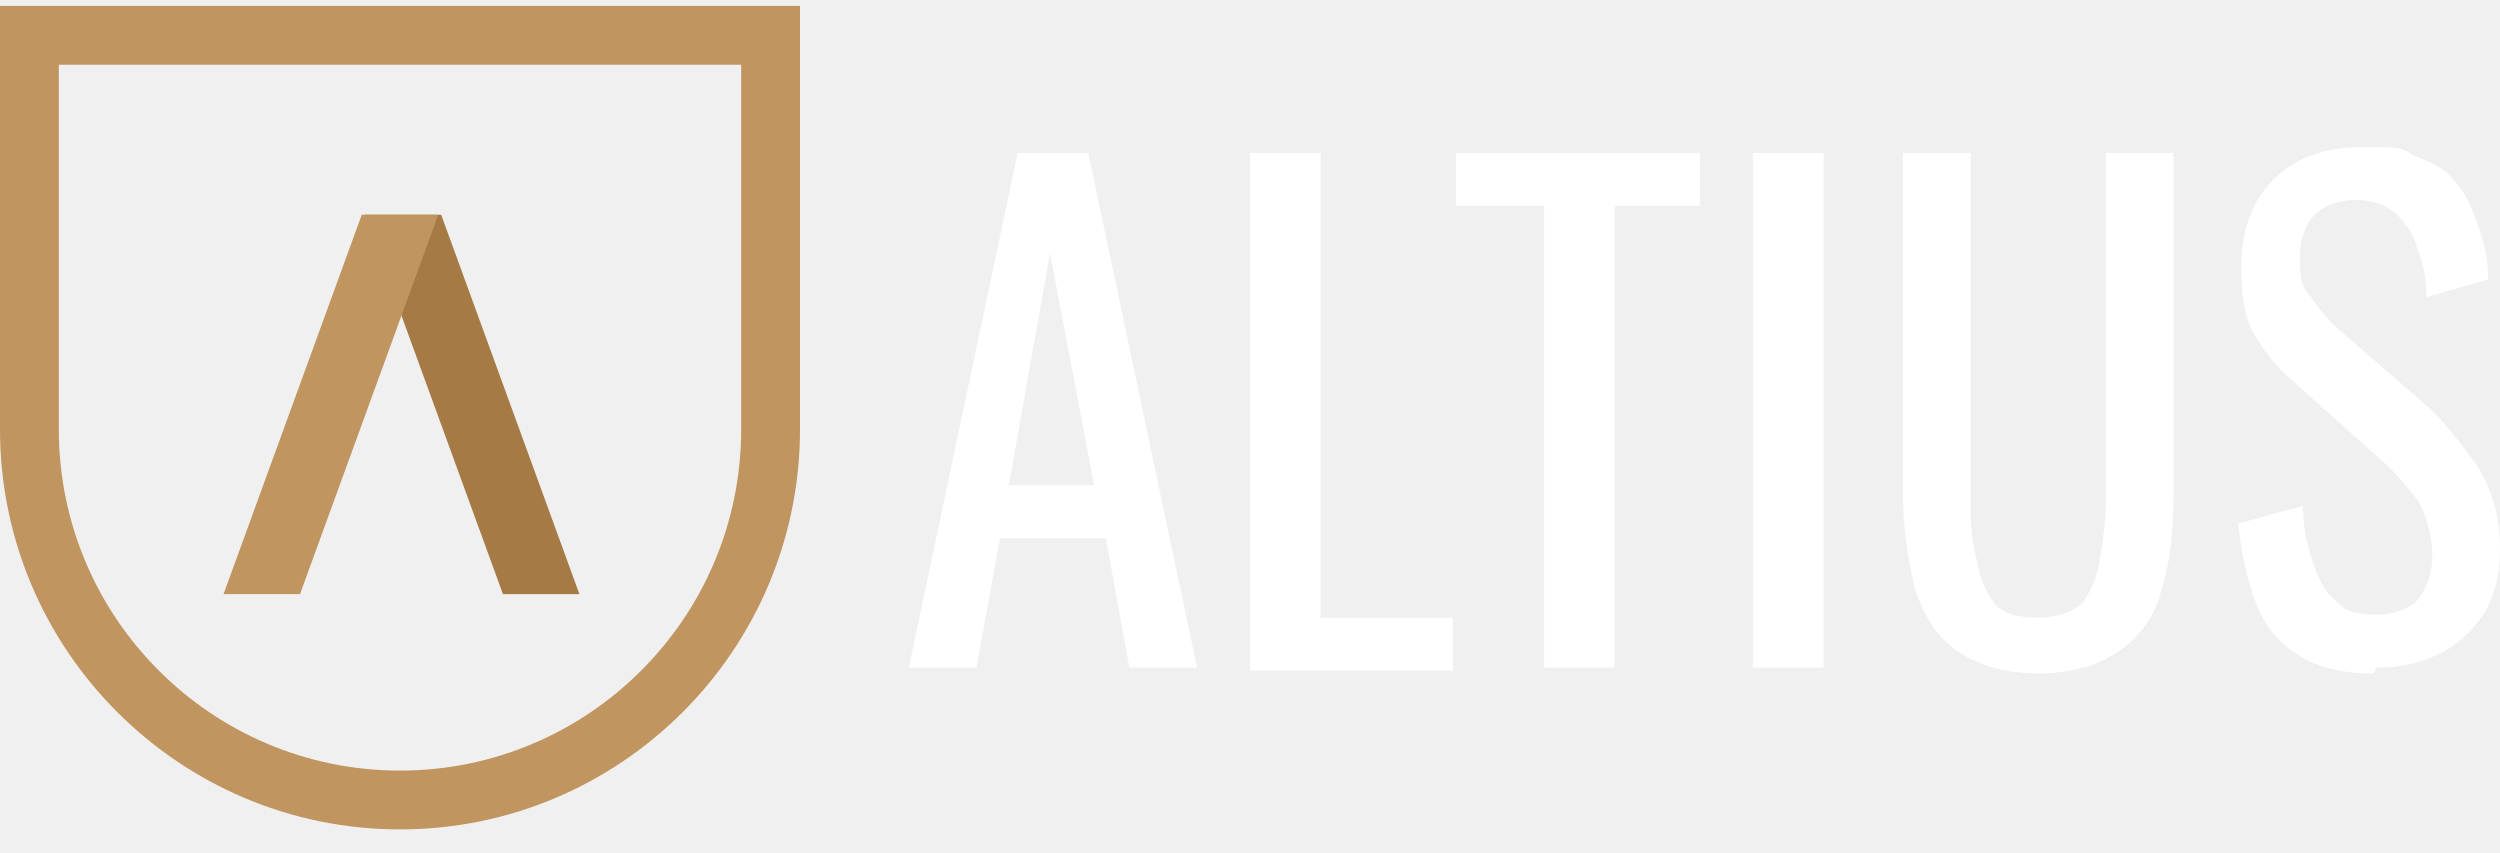
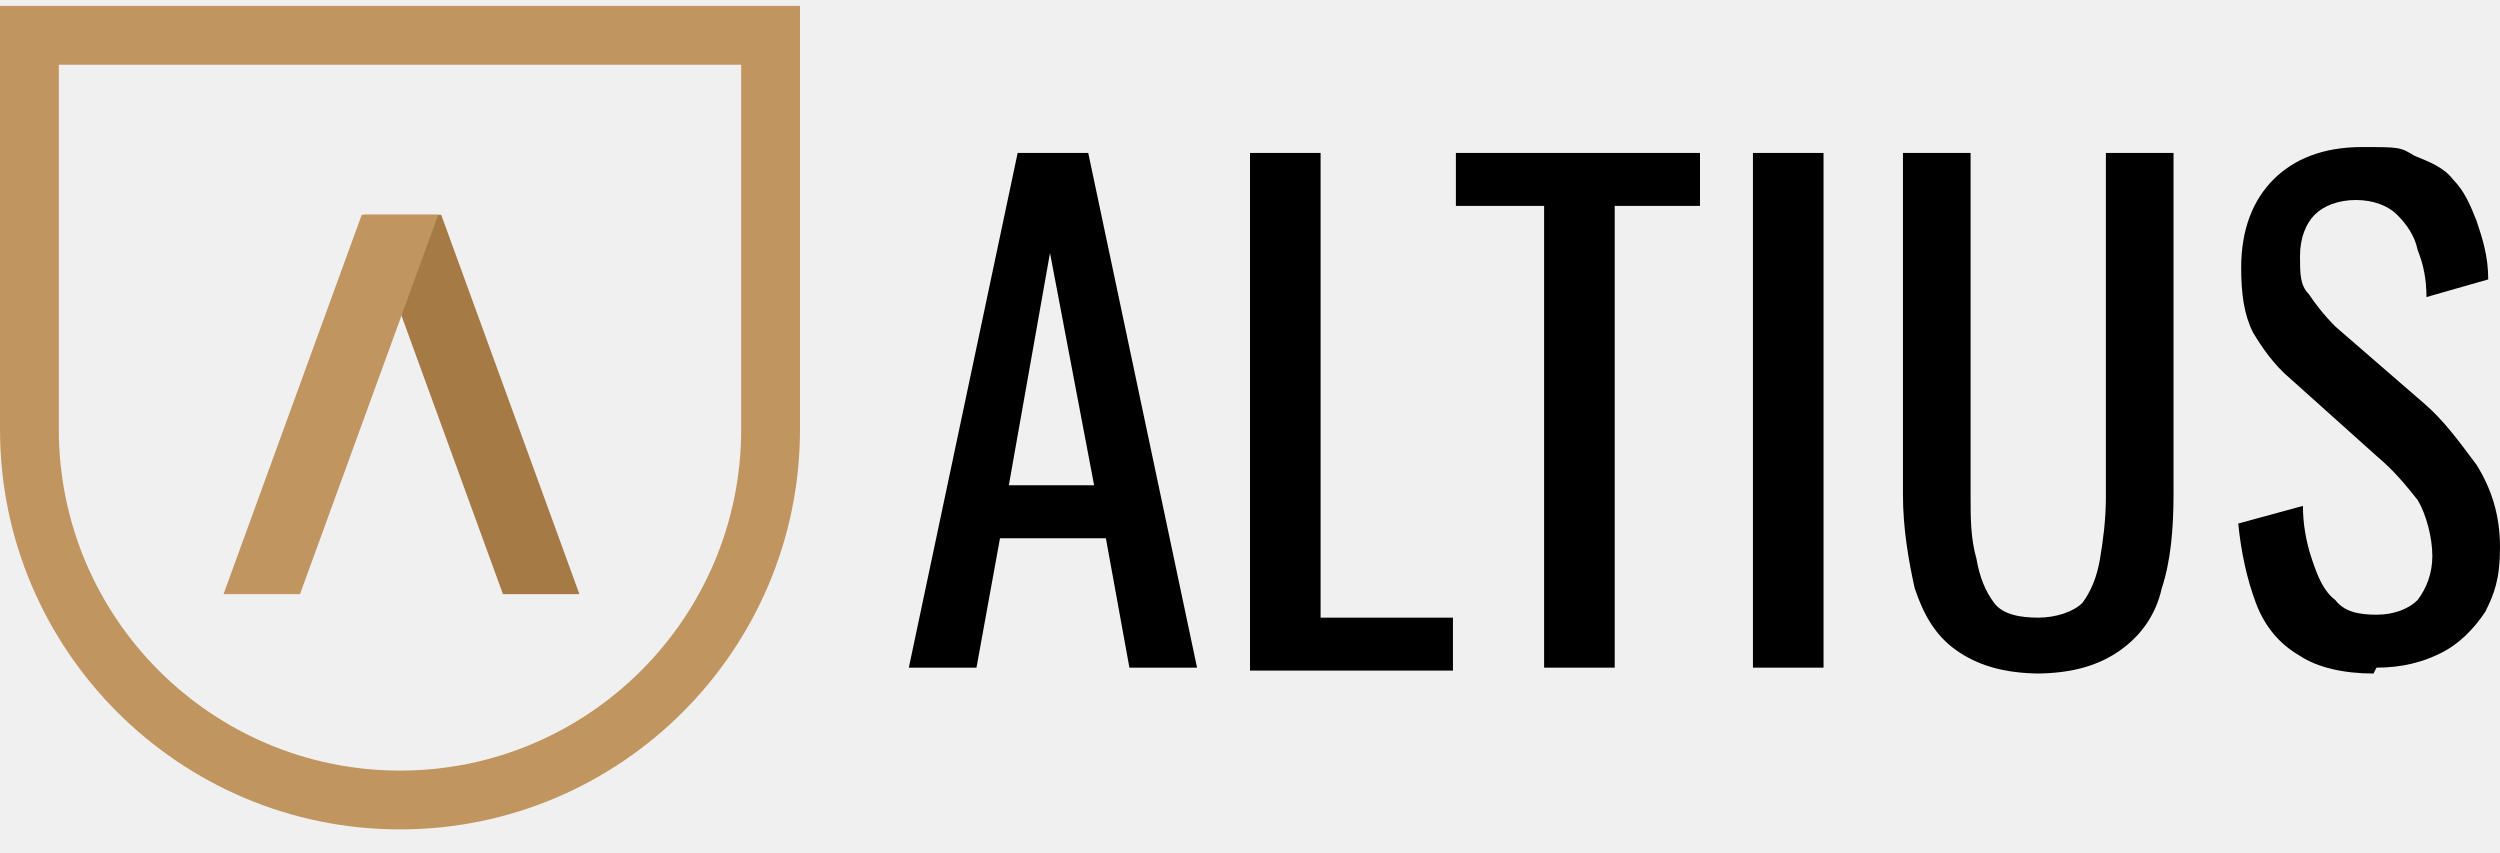
<svg xmlns="http://www.w3.org/2000/svg" version="1.1" viewBox="0 0 85 29">
  <defs>
    <style>
      .cls-1 {
        fill-rule: evenodd;
      }

      .cls-1, .cls-2 {
        fill: #c09560;
      }

      .cls-3 {
-         fill: #ffffff;
+         fill: #000000;
      }

      .cls-4 {
        fill: #a67a44;
      }
    </style>
  </defs>
  <g>
    <g id="Layer_1">
      <path class="cls-3" d="M80.7,22.9c-1,0-1.9-.2-2.5-.6-.7-.4-1.2-1-1.5-1.8-.3-.8-.5-1.7-.6-2.7l2.2-.6c0,.6.1,1.2.3,1.8.2.6.4,1.1.8,1.4.3.4.8.5,1.4.5s1.1-.2,1.4-.5c.3-.4.5-.9.5-1.5s-.2-1.4-.5-1.9c-.4-.5-.8-1-1.4-1.5l-2.9-2.6c-.6-.5-1-1.1-1.3-1.6-.3-.6-.4-1.3-.4-2.2,0-1.3.4-2.3,1.1-3,.7-.7,1.7-1.1,3-1.1s1.3,0,1.8.3c.5.2,1,.4,1.3.8.4.4.6.9.8,1.4.2.6.4,1.2.4,2l-2.1.6c0-.6-.1-1.1-.3-1.6-.1-.5-.4-.9-.7-1.2-.3-.3-.8-.5-1.4-.5s-1.1.2-1.4.5c-.3.3-.5.8-.5,1.4s0,1,.3,1.3c.2.3.5.7.9,1.1l3,2.6c.7.6,1.2,1.3,1.8,2.1.5.8.8,1.7.8,2.8s-.2,1.6-.5,2.2c-.4.6-.9,1.1-1.5,1.4-.6.3-1.3.5-2.2.5Z" />
      <path class="cls-3" d="M69.4,22.9c-1.3,0-2.2-.3-2.9-.8-.7-.5-1.1-1.2-1.4-2.1-.2-.9-.4-2-.4-3.2V5.2h2.3v11.7c0,.7,0,1.4.2,2.1.1.6.3,1.1.6,1.5.3.4.9.5,1.5.5s1.2-.2,1.5-.5c.3-.4.5-.9.6-1.5.1-.6.2-1.3.2-2.1V5.2h2.3v11.6c0,1.2-.1,2.3-.4,3.2-.2.9-.7,1.6-1.4,2.1-.7.5-1.6.8-2.9.8Z" />
      <path class="cls-3" d="M59.6,22.7V5.2h2.4v17.5h-2.4Z" />
      <path class="cls-3" d="M52.5,22.7V7h-3v-1.8h8.3v1.8h-2.9v15.7h-2.4Z" />
      <path class="cls-3" d="M42.5,22.7V5.2h2.4v15.8h4.5v1.8h-6.9Z" />
      <path class="cls-3" d="M30.9,22.7l3.7-17.5h2.4l3.7,17.5h-2.3l-.8-4.4h-3.6l-.8,4.4h-2.3ZM34.3,16.5h2.9l-1.5-7.9-1.4,7.9Z" />
      <path class="cls-1" d="M25.1,2.2H2v12.4c0,6.4,5.2,11.6,11.6,11.6s11.6-5.2,11.6-11.6V2.2ZM27.2.2v14.4c0,7.5-6.1,13.6-13.6,13.6S0,22.1,0,14.6V.2h27.2Z" />
      <path class="cls-4" d="M12.4,7.3h2.6l4.7,12.9h-2.6l-4.7-12.9Z" />
      <path class="cls-2" d="M14.9,7.3h-2.6l-4.7,12.9h2.6l4.7-12.9Z" />
    </g>
  </g>
</svg>
